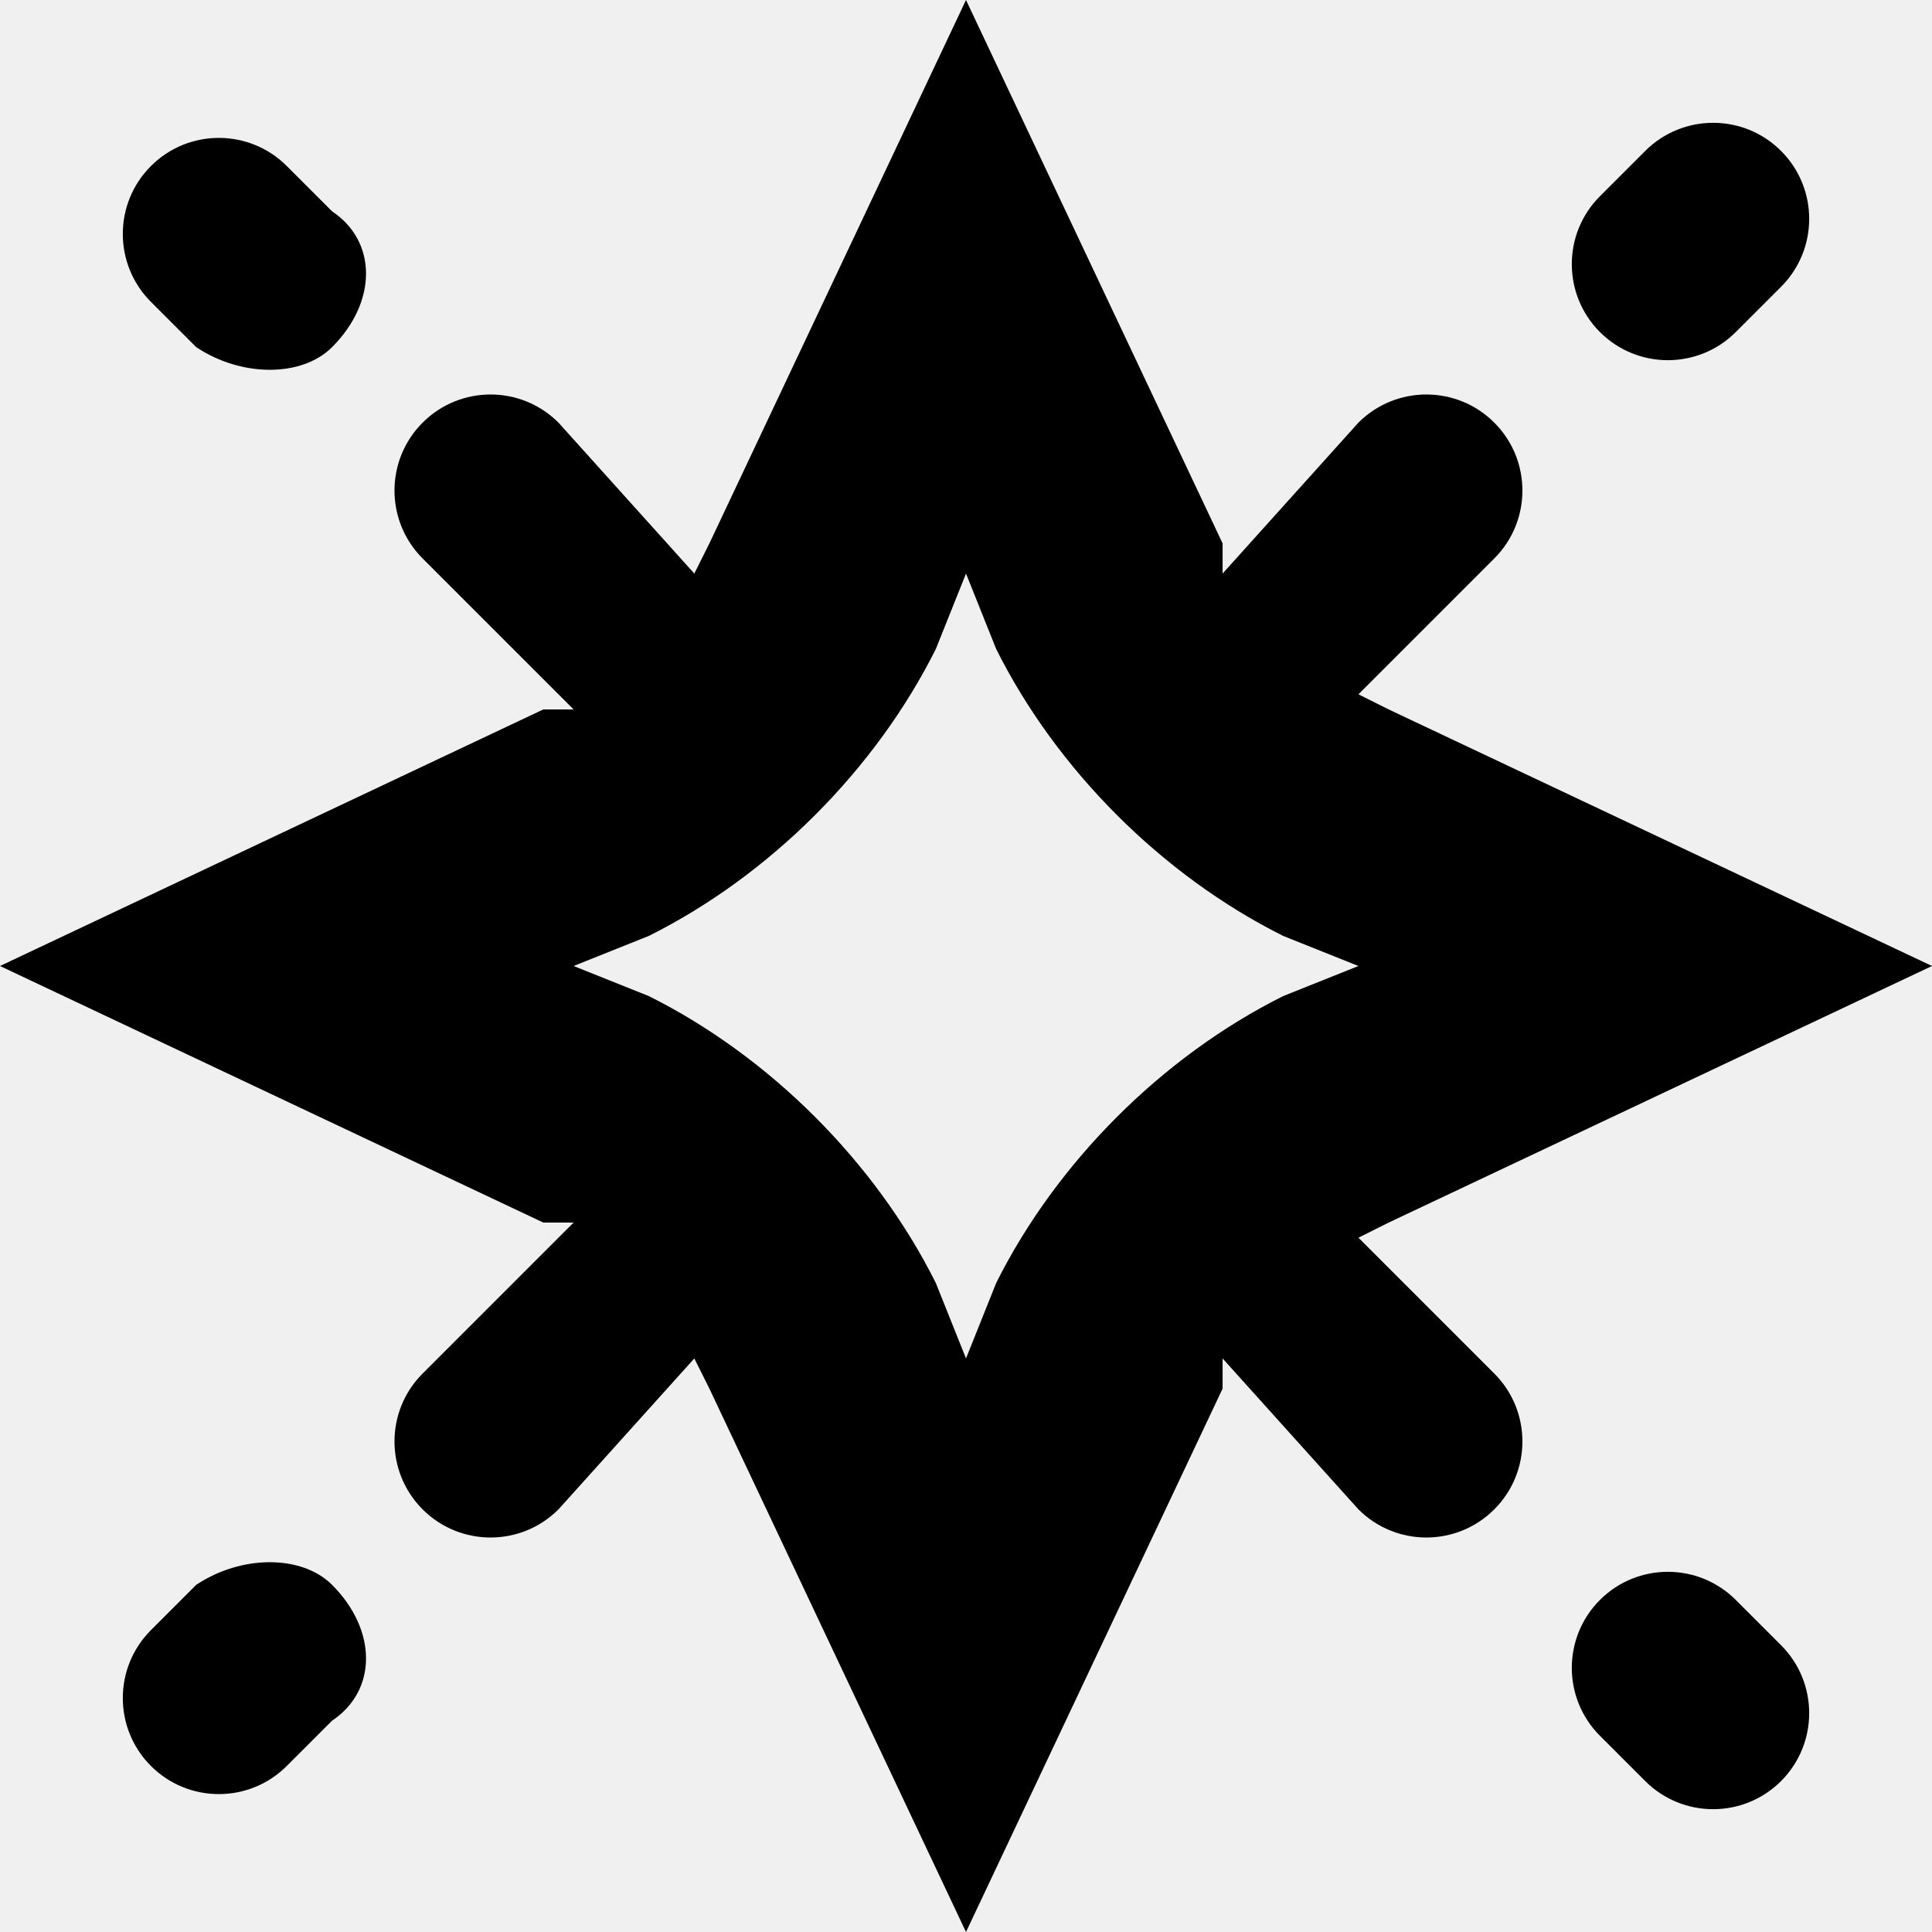
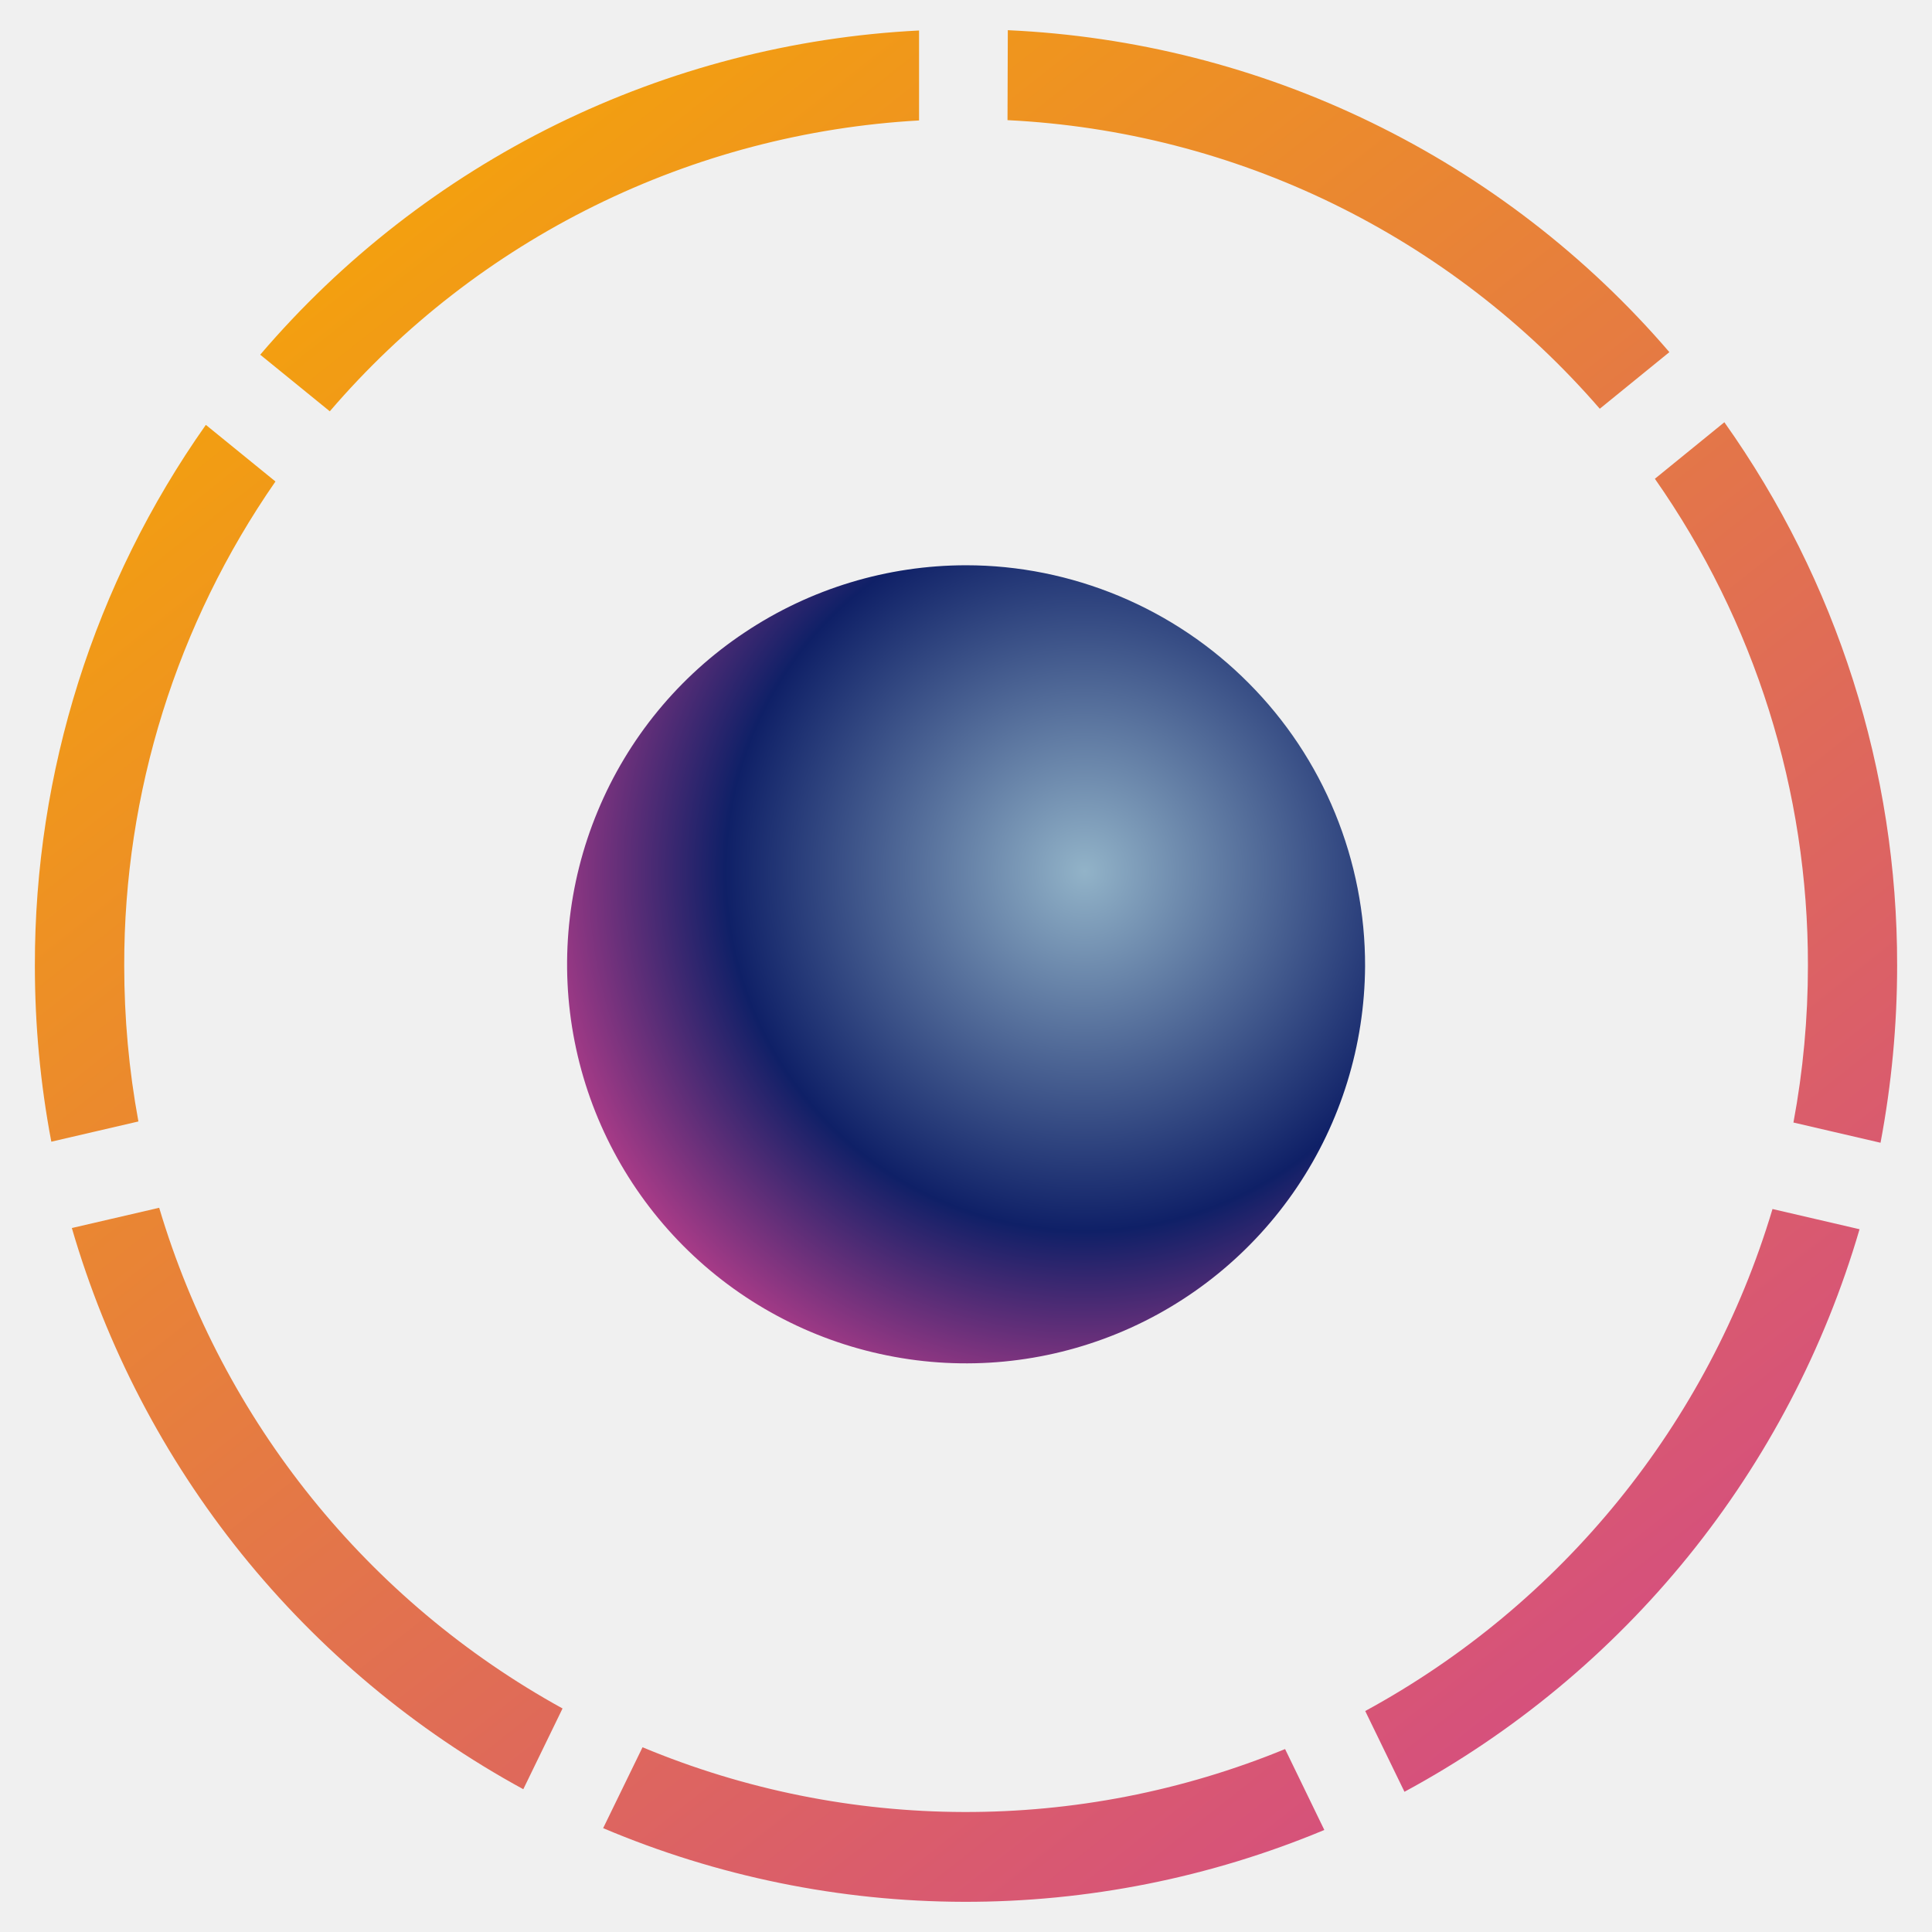
- <svg xmlns="http://www.w3.org/2000/svg" viewBox="0 0 128 128">
-   <path fill-rule="evenodd" d="M81 36 64 0 47 36l-1 2-9-10a6 6 0 0 0-9 9l10 10h-2L0 64l36 17h2L28 91a6 6 0 1 0 9 9l9-10 1 2 17 36 17-36v-2l9 10a6 6 0 1 0 9-9l-9-9 2-1 36-17-36-17-2-1 9-9a6 6 0 1 0-9-9l-9 10v-2Zm-17 2-2 5c-4 8-11 15-19 19l-5 2 5 2c8 4 15 11 19 19l2 5 2-5c4-8 11-15 19-19l5-2-5-2c-8-4-15-11-19-19l-2-5Z" clip-rule="evenodd" />
-   <path d="M118 19a6 6 0 0 0-9-9l-3 3a6 6 0 1 0 9 9l3-3Zm-96 4c-2 2-6 2-9 0l-3-3a6 6 0 1 1 9-9l3 3c3 2 3 6 0 9Zm0 82c-2-2-6-2-9 0l-3 3a6 6 0 1 0 9 9l3-3c3-2 3-6 0-9Zm96 4a6 6 0 0 1-9 9l-3-3a6 6 0 1 1 9-9l3 3Z" />
-   <style>path{fill:#000}@media (prefers-color-scheme:dark){path{fill:#fff}}</style>
+ <svg xmlns="http://www.w3.org/2000/svg" id="a" viewBox="0 0 128 128">
+   <defs>
+     <linearGradient id="b" x1="18.24" y1="956" x2="116.44" y2="1080.51" gradientTransform="translate(0 -950)" gradientUnits="userSpaceOnUse">
+       <stop offset="0" stop-color="#f6a705" />
+       <stop offset="1" stop-color="#d04290" />
+     </linearGradient>
+     <radialGradient id="c" cx="-1747.12" cy="-27.54" fx="-1747.12" fy="-27.54" r="1" gradientTransform="translate(33143.9 61155.49) rotate(60.67) scale(39.76)" gradientUnits="userSpaceOnUse">
+       <stop offset="0" stop-color="#92b3c8" />
+       <stop offset=".6" stop-color="#0f2067" />
+       <stop offset="1" stop-color="#d04290" />
+     </radialGradient>
+   </defs>
+   <path d="m42.57,115.76c13.61,5.68,28.93,5.72,42.57.12l2.6,5.36c-7.57,3.16-15.7,4.78-23.9,4.76-8.2-.02-16.32-1.68-23.88-4.88,0,0,2.61-5.36,2.61-5.36Zm74.86-35.66l5.77,1.34c-2.31,7.9-6.16,15.26-11.34,21.66-5.18,6.4-11.57,11.7-18.81,15.61l-2.6-5.35c13.03-7.09,22.73-19.04,26.98-33.25h0Zm-106.88-.07c4.21,14.13,13.81,26.05,26.72,33.16l-2.6,5.35c-7.19-3.92-13.53-9.22-18.67-15.6-5.13-6.38-8.95-13.71-11.24-21.58l5.78-1.34h0ZM114.24,27.97c7.47,10.52,11.47,23.1,11.45,36,0,3.94-.37,7.87-1.1,11.74l-5.77-1.34c.64-3.43.96-6.91.96-10.4.02-11.54-3.52-22.8-10.14-32.25l4.61-3.75h-.01Zm-100.6.18l4.61,3.75c-6.54,9.42-10.04,20.61-10.02,32.07,0,3.46.31,6.92.94,10.33l-5.77,1.34c-.73-3.84-1.09-7.75-1.09-11.66-.02-12.82,3.93-25.34,11.32-35.82h.01ZM60.89,2.02v5.96c-7.47.42-14.78,2.34-21.49,5.65s-12.68,7.94-17.55,13.62l-4.61-3.75c5.43-6.36,12.1-11.55,19.61-15.25,7.51-3.69,15.69-5.81,24.04-6.23Zm5.88-.02c8.38.38,16.59,2.46,24.12,6.13,7.54,3.67,14.25,8.84,19.71,15.2l-4.61,3.75c-4.91-5.67-10.92-10.29-17.66-13.58-6.74-3.29-14.08-5.17-21.58-5.54l.02-5.97h0Z" fill="url(#b)" fill-rule="evenodd" stroke-width="0" />
+   <path d="m90.44,64.02c-.03,5.22-1.6,10.32-4.52,14.65s-7.06,7.7-11.89,9.68-10.14,2.49-15.26,1.45c-5.12-1.03-9.82-3.56-13.5-7.26-3.68-3.7-6.19-8.41-7.2-13.54-1.01-5.12-.48-10.43,1.53-15.26,2-4.82,5.39-8.95,9.74-11.84,4.34-2.9,9.45-4.45,14.67-4.45,3.48,0,6.92.7,10.14,2.04,3.21,1.34,6.13,3.3,8.58,5.77,2.46,2.47,4.4,5.39,5.72,8.61s2,6.67,1.99,10.15Z" fill="url(#c)" fill-rule="evenodd" stroke-width="0" />
</svg>
